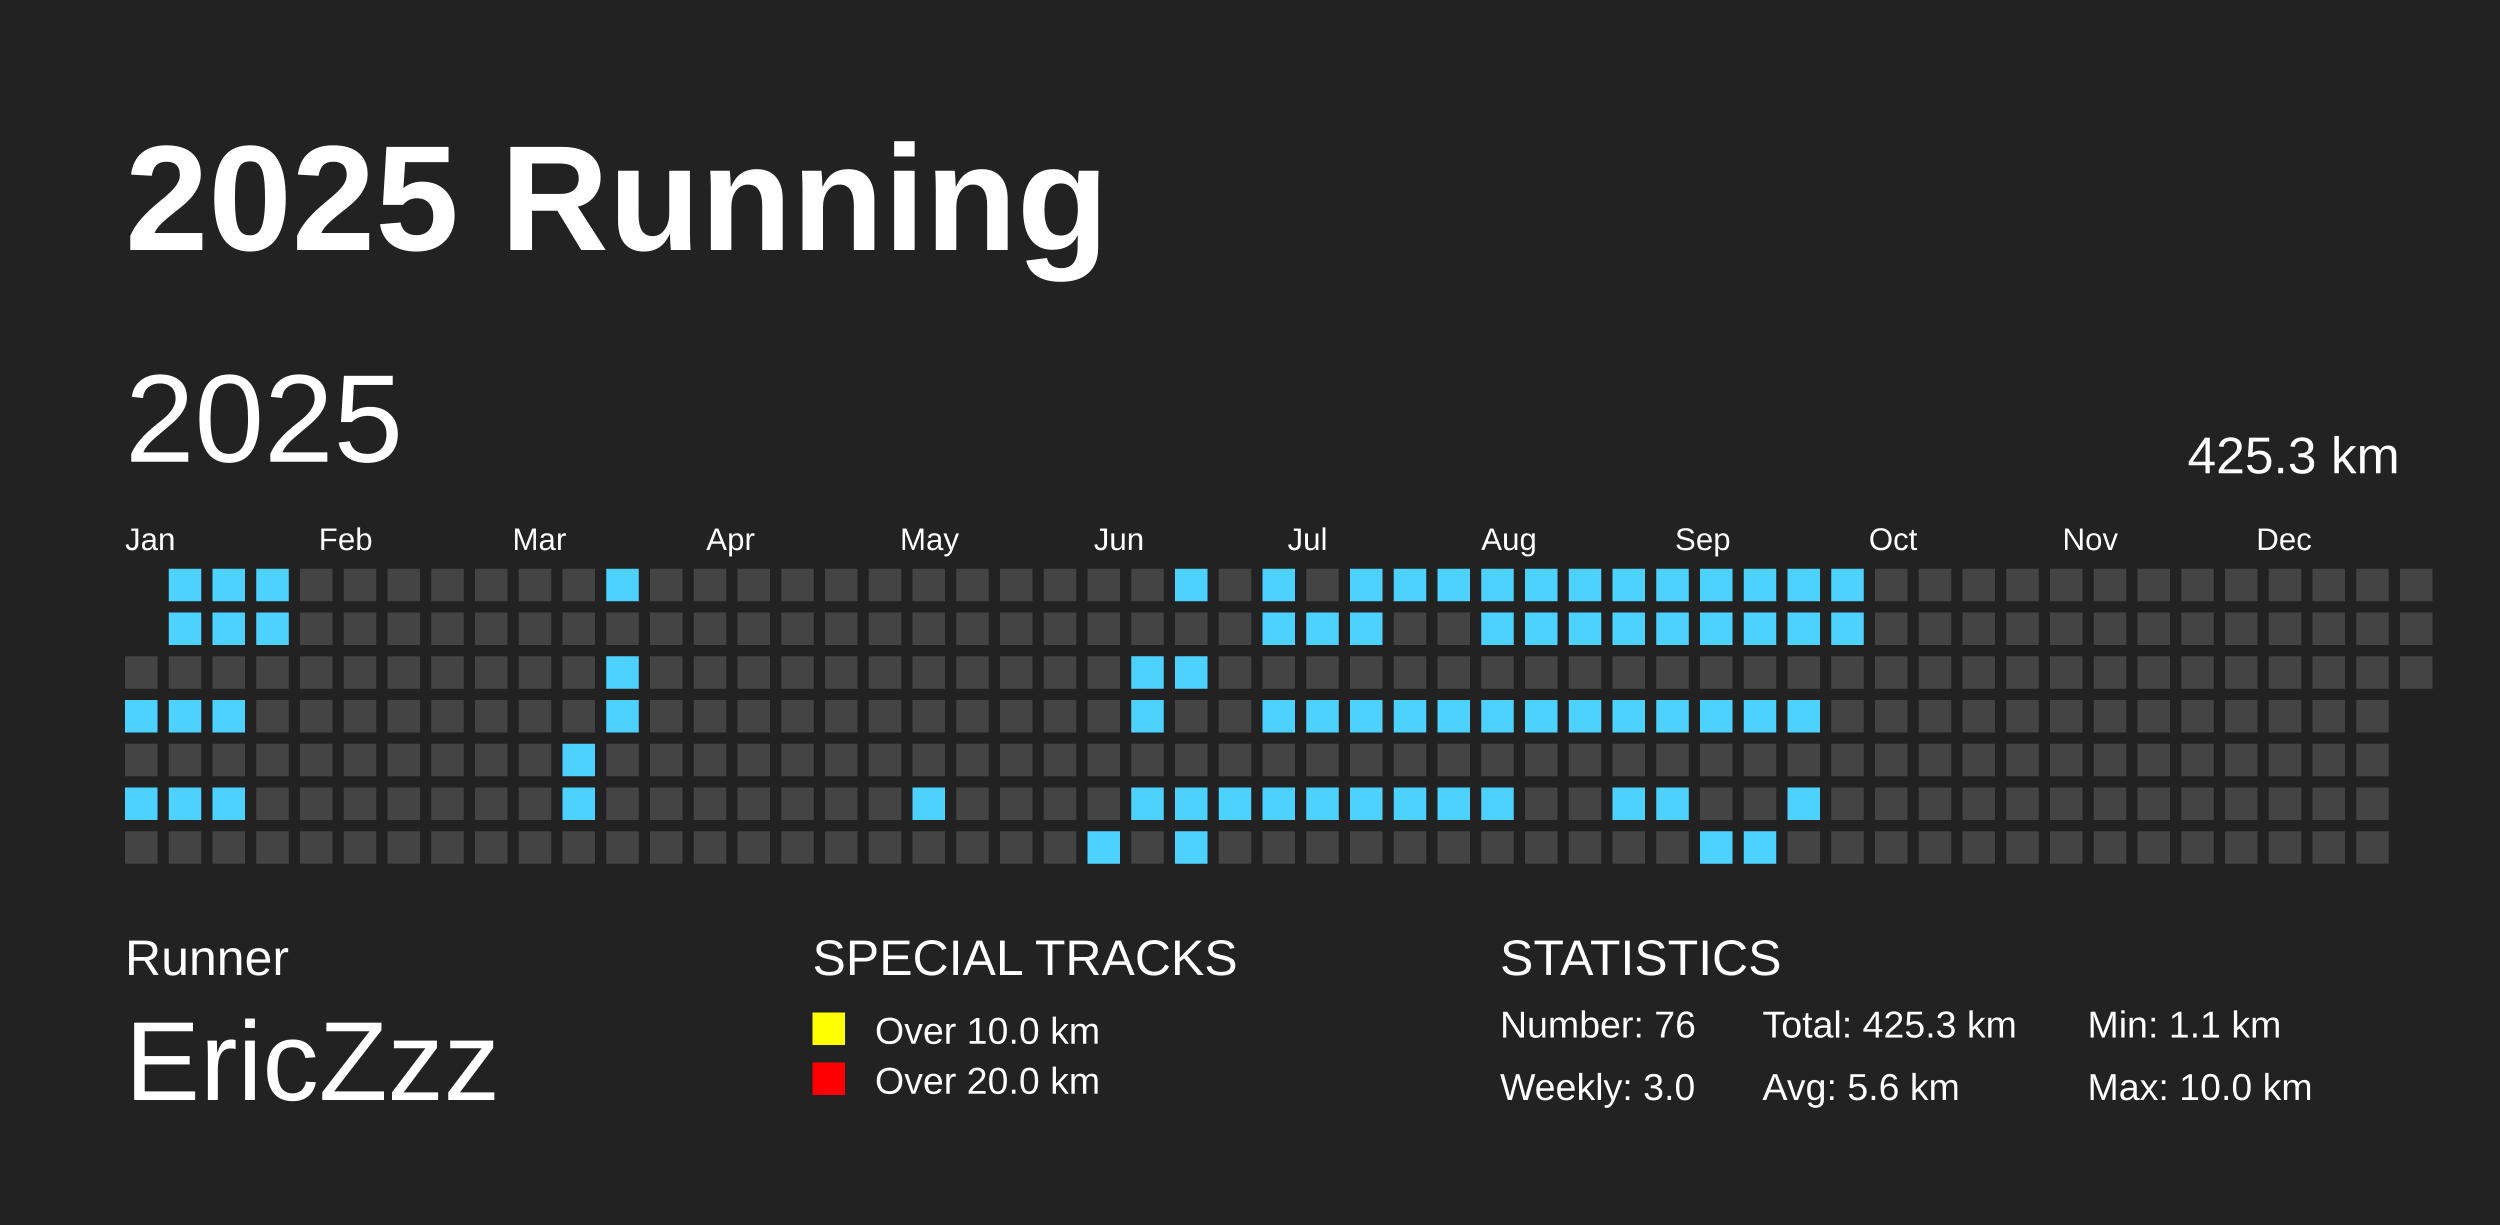
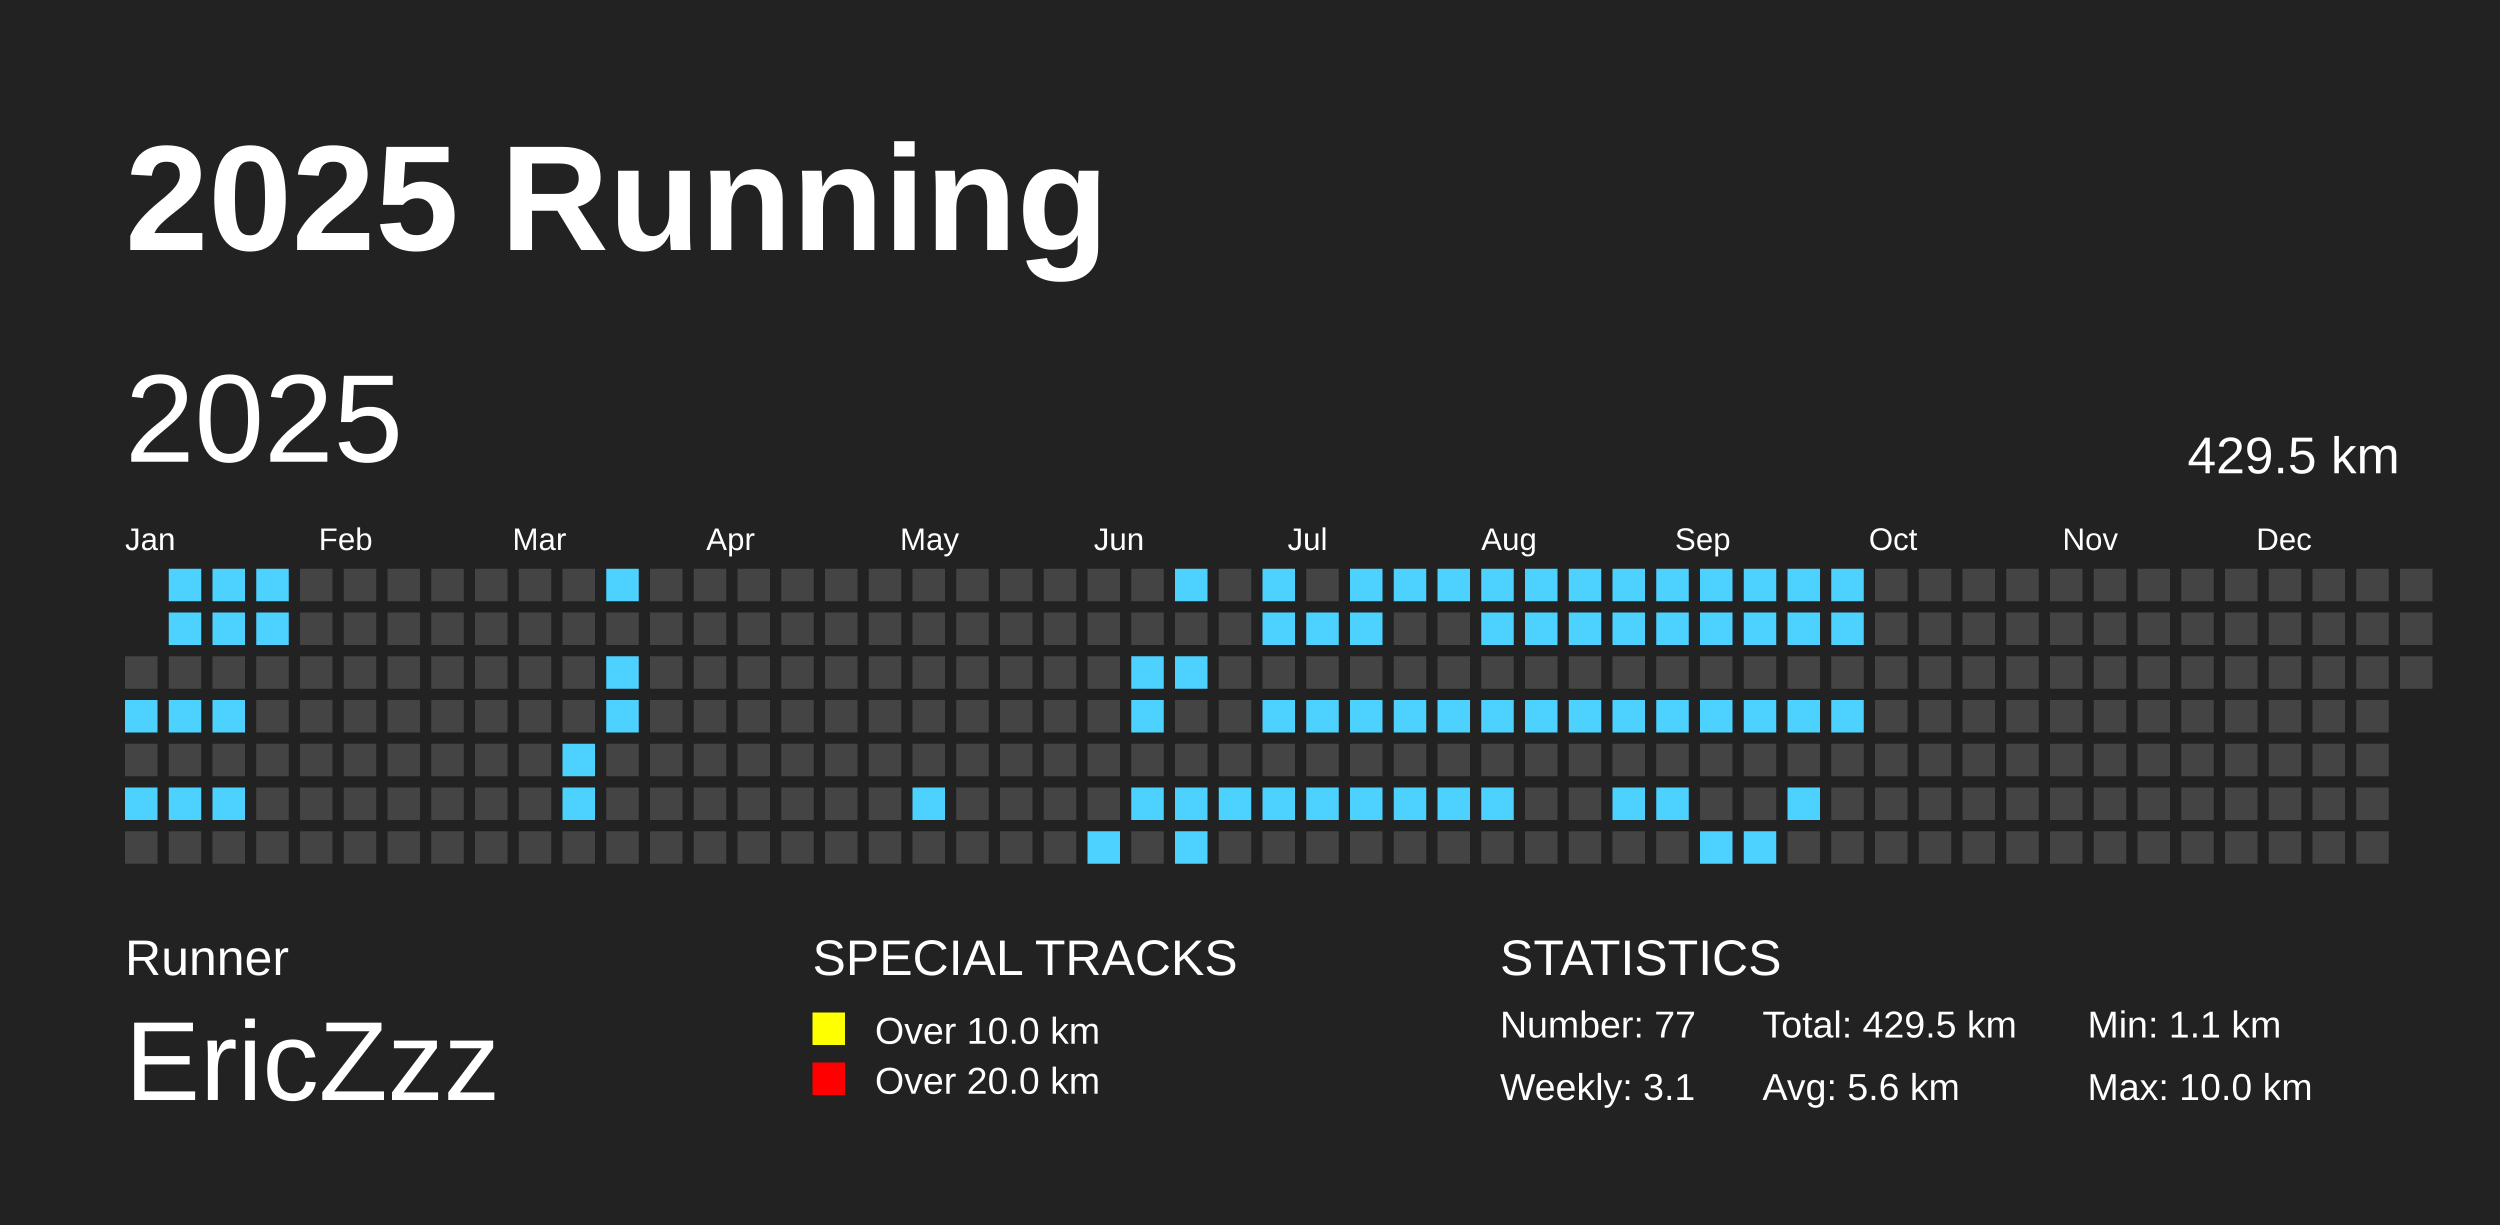
<svg xmlns="http://www.w3.org/2000/svg" baseProfile="full" height="98mm" version="1.1" viewBox="0,0,200,98" width="200mm">
  <defs />
  <rect fill="#222222" height="98" width="200" x="0" y="0" />
  <text fill="#FFFFFF" style="font-size:12px; font-family:Arial; font-weight:bold;" x="10" y="20">2025 Running</text>
  <text fill="#FFFFFF" style="font-size:4px; font-family:Arial" x="10" y="78">Runner</text>
  <text fill="#FFFFFF" style="font-size:9px; font-family:Arial" x="10" y="88">EricZzz</text>
  <text fill="#FFFFFF" style="font-size:4px; font-family:Arial" x="65" y="78">SPECIAL TRACKS</text>
  <rect fill="yellow" height="2.6" width="2.6" x="65" y="81" />
  <text fill="#FFFFFF" style="font-size:3px; font-family:Arial" x="70" y="83.5">Over 10.0 km</text>
  <rect fill="red" height="2.6" width="2.6" x="65" y="85" />
  <text fill="#FFFFFF" style="font-size:3px; font-family:Arial" x="70" y="87.5">Over 20.0 km</text>
  <text fill="#FFFFFF" style="font-size:4px; font-family:Arial" x="120" y="78">STATISTICS</text>
-   <text fill="#FFFFFF" style="font-size:3px; font-family:Arial" x="120" y="83">Number: 76</text>
-   <text fill="#FFFFFF" style="font-size:3px; font-family:Arial" x="120" y="88">Weekly: 3.0</text>
-   <text fill="#FFFFFF" style="font-size:3px; font-family:Arial" x="141" y="83">Total: 425.3 km</text>
+   <text fill="#FFFFFF" style="font-size:3px; font-family:Arial" x="120" y="83">Number: 77</text>
+   <text fill="#FFFFFF" style="font-size:3px; font-family:Arial" x="120" y="88">Weekly: 3.1</text>
+   <text fill="#FFFFFF" style="font-size:3px; font-family:Arial" x="141" y="83">Total: 429.5 km</text>
  <text fill="#FFFFFF" style="font-size:3px; font-family:Arial" x="141" y="88">Avg: 5.6 km</text>
  <text fill="#FFFFFF" style="font-size:3px; font-family:Arial" x="167" y="83">Min: 1.1 km</text>
  <text fill="#FFFFFF" style="font-size:3px; font-family:Arial" x="167" y="88">Max: 10.0 km</text>
  <text dominant-baseline="hanging" fill="#FFFFFF" style="font-size:10.0px; font-family:Arial;" x="10" y="30">2025</text>
-   <text dominant-baseline="hanging" fill="#FFFFFF" style="font-size:4.125px; font-family:Arial;" x="175" y="35">425.3 km</text>
+   <text dominant-baseline="hanging" fill="#FFFFFF" style="font-size:4.125px; font-family:Arial;" x="175" y="35">429.5 km</text>
  <text fill="#FFFFFF" style="font-size:2.5px; font-family:Arial" x="10.0" y="44">Jan</text>
  <text fill="#FFFFFF" style="font-size:2.5px; font-family:Arial" x="25.5" y="44">Feb</text>
  <text fill="#FFFFFF" style="font-size:2.5px; font-family:Arial" x="41.0" y="44">Mar</text>
  <text fill="#FFFFFF" style="font-size:2.5px; font-family:Arial" x="56.5" y="44">Apr</text>
  <text fill="#FFFFFF" style="font-size:2.5px; font-family:Arial" x="72.0" y="44">May</text>
  <text fill="#FFFFFF" style="font-size:2.5px; font-family:Arial" x="87.5" y="44">Jun</text>
  <text fill="#FFFFFF" style="font-size:2.5px; font-family:Arial" x="103.0" y="44">Jul</text>
  <text fill="#FFFFFF" style="font-size:2.5px; font-family:Arial" x="118.5" y="44">Aug</text>
  <text fill="#FFFFFF" style="font-size:2.5px; font-family:Arial" x="134.0" y="44">Sep</text>
  <text fill="#FFFFFF" style="font-size:2.5px; font-family:Arial" x="149.5" y="44">Oct</text>
  <text fill="#FFFFFF" style="font-size:2.5px; font-family:Arial" x="165.0" y="44">Nov</text>
  <text fill="#FFFFFF" style="font-size:2.5px; font-family:Arial" x="180.5" y="44">Dec</text>
  <rect fill="#444444" height="2.6" width="2.6" x="10.0" y="52.5" />
  <rect fill="#4DD2FF" height="2.6" width="2.6" x="10.0" y="56.0" />
  <rect fill="#444444" height="2.6" width="2.6" x="10.0" y="59.5" />
  <rect fill="#4DD2FF" height="2.6" width="2.6" x="10.0" y="63.0" />
  <rect fill="#444444" height="2.6" width="2.6" x="10.0" y="66.5" />
  <rect fill="#4DD2FF" height="2.6" width="2.6" x="13.5" y="45.5" />
  <rect fill="#4DD2FF" height="2.6" width="2.6" x="13.5" y="49.0" />
  <rect fill="#444444" height="2.6" width="2.6" x="13.5" y="52.5" />
  <rect fill="#4DD2FF" height="2.6" width="2.6" x="13.5" y="56.0" />
  <rect fill="#444444" height="2.6" width="2.6" x="13.5" y="59.5" />
  <rect fill="#4DD2FF" height="2.6" width="2.6" x="13.5" y="63.0" />
  <rect fill="#444444" height="2.6" width="2.6" x="13.5" y="66.5" />
  <rect fill="#4DD2FF" height="2.6" width="2.6" x="17.0" y="45.5" />
  <rect fill="#4DD2FF" height="2.6" width="2.6" x="17.0" y="49.0" />
  <rect fill="#444444" height="2.6" width="2.6" x="17.0" y="52.5" />
  <rect fill="#4DD2FF" height="2.6" width="2.6" x="17.0" y="56.0" />
  <rect fill="#444444" height="2.6" width="2.6" x="17.0" y="59.5" />
  <rect fill="#4DD2FF" height="2.6" width="2.6" x="17.0" y="63.0" />
  <rect fill="#444444" height="2.6" width="2.6" x="17.0" y="66.5" />
  <rect fill="#4DD2FF" height="2.6" width="2.6" x="20.5" y="45.5" />
  <rect fill="#4DD2FF" height="2.6" width="2.6" x="20.5" y="49.0" />
  <rect fill="#444444" height="2.6" width="2.6" x="20.5" y="52.5" />
  <rect fill="#444444" height="2.6" width="2.6" x="20.5" y="56.0" />
  <rect fill="#444444" height="2.6" width="2.6" x="20.5" y="59.5" />
  <rect fill="#444444" height="2.6" width="2.6" x="20.5" y="63.0" />
  <rect fill="#444444" height="2.6" width="2.6" x="20.5" y="66.5" />
  <rect fill="#444444" height="2.6" width="2.6" x="24.0" y="45.5" />
  <rect fill="#444444" height="2.6" width="2.6" x="24.0" y="49.0" />
  <rect fill="#444444" height="2.6" width="2.6" x="24.0" y="52.5" />
  <rect fill="#444444" height="2.6" width="2.6" x="24.0" y="56.0" />
  <rect fill="#444444" height="2.6" width="2.6" x="24.0" y="59.5" />
  <rect fill="#444444" height="2.6" width="2.6" x="24.0" y="63.0" />
  <rect fill="#444444" height="2.6" width="2.6" x="24.0" y="66.5" />
  <rect fill="#444444" height="2.6" width="2.6" x="27.5" y="45.5" />
  <rect fill="#444444" height="2.6" width="2.6" x="27.5" y="49.0" />
  <rect fill="#444444" height="2.6" width="2.6" x="27.5" y="52.5" />
  <rect fill="#444444" height="2.6" width="2.6" x="27.5" y="56.0" />
  <rect fill="#444444" height="2.6" width="2.6" x="27.5" y="59.5" />
  <rect fill="#444444" height="2.6" width="2.6" x="27.5" y="63.0" />
  <rect fill="#444444" height="2.6" width="2.6" x="27.5" y="66.5" />
  <rect fill="#444444" height="2.6" width="2.6" x="31.0" y="45.5" />
  <rect fill="#444444" height="2.6" width="2.6" x="31.0" y="49.0" />
  <rect fill="#444444" height="2.6" width="2.6" x="31.0" y="52.5" />
  <rect fill="#444444" height="2.6" width="2.6" x="31.0" y="56.0" />
  <rect fill="#444444" height="2.6" width="2.6" x="31.0" y="59.5" />
  <rect fill="#444444" height="2.6" width="2.6" x="31.0" y="63.0" />
  <rect fill="#444444" height="2.6" width="2.6" x="31.0" y="66.5" />
  <rect fill="#444444" height="2.6" width="2.6" x="34.5" y="45.5" />
  <rect fill="#444444" height="2.6" width="2.6" x="34.5" y="49.0" />
  <rect fill="#444444" height="2.6" width="2.6" x="34.5" y="52.5" />
  <rect fill="#444444" height="2.6" width="2.6" x="34.5" y="56.0" />
  <rect fill="#444444" height="2.6" width="2.6" x="34.5" y="59.5" />
  <rect fill="#444444" height="2.6" width="2.6" x="34.5" y="63.0" />
  <rect fill="#444444" height="2.6" width="2.6" x="34.5" y="66.5" />
  <rect fill="#444444" height="2.6" width="2.6" x="38.0" y="45.5" />
  <rect fill="#444444" height="2.6" width="2.6" x="38.0" y="49.0" />
  <rect fill="#444444" height="2.6" width="2.6" x="38.0" y="52.5" />
  <rect fill="#444444" height="2.6" width="2.6" x="38.0" y="56.0" />
  <rect fill="#444444" height="2.6" width="2.6" x="38.0" y="59.5" />
  <rect fill="#444444" height="2.6" width="2.6" x="38.0" y="63.0" />
  <rect fill="#444444" height="2.6" width="2.6" x="38.0" y="66.5" />
  <rect fill="#444444" height="2.6" width="2.6" x="41.5" y="45.5" />
  <rect fill="#444444" height="2.6" width="2.6" x="41.5" y="49.0" />
  <rect fill="#444444" height="2.6" width="2.6" x="41.5" y="52.5" />
  <rect fill="#444444" height="2.6" width="2.6" x="41.5" y="56.0" />
  <rect fill="#444444" height="2.6" width="2.6" x="41.5" y="59.5" />
  <rect fill="#444444" height="2.6" width="2.6" x="41.5" y="63.0" />
  <rect fill="#444444" height="2.6" width="2.6" x="41.5" y="66.5" />
  <rect fill="#444444" height="2.6" width="2.6" x="45.0" y="45.5" />
  <rect fill="#444444" height="2.6" width="2.6" x="45.0" y="49.0" />
  <rect fill="#444444" height="2.6" width="2.6" x="45.0" y="52.5" />
  <rect fill="#444444" height="2.6" width="2.6" x="45.0" y="56.0" />
  <rect fill="#4DD2FF" height="2.6" width="2.6" x="45.0" y="59.5" />
  <rect fill="#4DD2FF" height="2.6" width="2.6" x="45.0" y="63.0" />
  <rect fill="#444444" height="2.6" width="2.6" x="45.0" y="66.5" />
  <rect fill="#4DD2FF" height="2.6" width="2.6" x="48.5" y="45.5" />
  <rect fill="#444444" height="2.6" width="2.6" x="48.5" y="49.0" />
  <rect fill="#4DD2FF" height="2.6" width="2.6" x="48.5" y="52.5" />
  <rect fill="#4DD2FF" height="2.6" width="2.6" x="48.5" y="56.0" />
  <rect fill="#444444" height="2.6" width="2.6" x="48.5" y="59.5" />
  <rect fill="#444444" height="2.6" width="2.6" x="48.5" y="63.0" />
  <rect fill="#444444" height="2.6" width="2.6" x="48.5" y="66.5" />
  <rect fill="#444444" height="2.6" width="2.6" x="52.0" y="45.5" />
  <rect fill="#444444" height="2.6" width="2.6" x="52.0" y="49.0" />
  <rect fill="#444444" height="2.6" width="2.6" x="52.0" y="52.5" />
  <rect fill="#444444" height="2.6" width="2.6" x="52.0" y="56.0" />
  <rect fill="#444444" height="2.6" width="2.6" x="52.0" y="59.5" />
  <rect fill="#444444" height="2.6" width="2.6" x="52.0" y="63.0" />
  <rect fill="#444444" height="2.6" width="2.6" x="52.0" y="66.5" />
  <rect fill="#444444" height="2.6" width="2.6" x="55.5" y="45.5" />
  <rect fill="#444444" height="2.6" width="2.6" x="55.5" y="49.0" />
  <rect fill="#444444" height="2.6" width="2.6" x="55.5" y="52.5" />
  <rect fill="#444444" height="2.6" width="2.6" x="55.5" y="56.0" />
  <rect fill="#444444" height="2.6" width="2.6" x="55.5" y="59.5" />
  <rect fill="#444444" height="2.6" width="2.6" x="55.5" y="63.0" />
  <rect fill="#444444" height="2.6" width="2.6" x="55.5" y="66.5" />
  <rect fill="#444444" height="2.6" width="2.6" x="59.0" y="45.5" />
  <rect fill="#444444" height="2.6" width="2.6" x="59.0" y="49.0" />
  <rect fill="#444444" height="2.6" width="2.6" x="59.0" y="52.5" />
  <rect fill="#444444" height="2.6" width="2.6" x="59.0" y="56.0" />
  <rect fill="#444444" height="2.6" width="2.6" x="59.0" y="59.5" />
  <rect fill="#444444" height="2.6" width="2.6" x="59.0" y="63.0" />
  <rect fill="#444444" height="2.6" width="2.6" x="59.0" y="66.5" />
  <rect fill="#444444" height="2.6" width="2.6" x="62.5" y="45.5" />
  <rect fill="#444444" height="2.6" width="2.6" x="62.5" y="49.0" />
  <rect fill="#444444" height="2.6" width="2.6" x="62.5" y="52.5" />
  <rect fill="#444444" height="2.6" width="2.6" x="62.5" y="56.0" />
  <rect fill="#444444" height="2.6" width="2.6" x="62.5" y="59.5" />
  <rect fill="#444444" height="2.6" width="2.6" x="62.5" y="63.0" />
  <rect fill="#444444" height="2.6" width="2.6" x="62.5" y="66.5" />
  <rect fill="#444444" height="2.6" width="2.6" x="66.0" y="45.5" />
  <rect fill="#444444" height="2.6" width="2.6" x="66.0" y="49.0" />
  <rect fill="#444444" height="2.6" width="2.6" x="66.0" y="52.5" />
  <rect fill="#444444" height="2.6" width="2.6" x="66.0" y="56.0" />
  <rect fill="#444444" height="2.6" width="2.6" x="66.0" y="59.5" />
  <rect fill="#444444" height="2.6" width="2.6" x="66.0" y="63.0" />
  <rect fill="#444444" height="2.6" width="2.6" x="66.0" y="66.5" />
  <rect fill="#444444" height="2.6" width="2.6" x="69.5" y="45.5" />
  <rect fill="#444444" height="2.6" width="2.6" x="69.5" y="49.0" />
  <rect fill="#444444" height="2.6" width="2.6" x="69.5" y="52.5" />
  <rect fill="#444444" height="2.6" width="2.6" x="69.5" y="56.0" />
  <rect fill="#444444" height="2.6" width="2.6" x="69.5" y="59.5" />
  <rect fill="#444444" height="2.6" width="2.6" x="69.5" y="63.0" />
  <rect fill="#444444" height="2.6" width="2.6" x="69.5" y="66.5" />
  <rect fill="#444444" height="2.6" width="2.6" x="73.0" y="45.5" />
  <rect fill="#444444" height="2.6" width="2.6" x="73.0" y="49.0" />
  <rect fill="#444444" height="2.6" width="2.6" x="73.0" y="52.5" />
  <rect fill="#444444" height="2.6" width="2.6" x="73.0" y="56.0" />
  <rect fill="#444444" height="2.6" width="2.6" x="73.0" y="59.5" />
  <rect fill="#4DD2FF" height="2.6" width="2.6" x="73.0" y="63.0" />
  <rect fill="#444444" height="2.6" width="2.6" x="73.0" y="66.5" />
  <rect fill="#444444" height="2.6" width="2.6" x="76.5" y="45.5" />
  <rect fill="#444444" height="2.6" width="2.6" x="76.5" y="49.0" />
  <rect fill="#444444" height="2.6" width="2.6" x="76.5" y="52.5" />
  <rect fill="#444444" height="2.6" width="2.6" x="76.5" y="56.0" />
  <rect fill="#444444" height="2.6" width="2.6" x="76.5" y="59.5" />
  <rect fill="#444444" height="2.6" width="2.6" x="76.5" y="63.0" />
  <rect fill="#444444" height="2.6" width="2.6" x="76.5" y="66.5" />
  <rect fill="#444444" height="2.6" width="2.6" x="80.0" y="45.5" />
  <rect fill="#444444" height="2.6" width="2.6" x="80.0" y="49.0" />
  <rect fill="#444444" height="2.6" width="2.6" x="80.0" y="52.5" />
  <rect fill="#444444" height="2.6" width="2.6" x="80.0" y="56.0" />
  <rect fill="#444444" height="2.6" width="2.6" x="80.0" y="59.5" />
  <rect fill="#444444" height="2.6" width="2.6" x="80.0" y="63.0" />
  <rect fill="#444444" height="2.6" width="2.6" x="80.0" y="66.5" />
  <rect fill="#444444" height="2.6" width="2.6" x="83.5" y="45.5" />
  <rect fill="#444444" height="2.6" width="2.6" x="83.5" y="49.0" />
  <rect fill="#444444" height="2.6" width="2.6" x="83.5" y="52.5" />
  <rect fill="#444444" height="2.6" width="2.6" x="83.5" y="56.0" />
  <rect fill="#444444" height="2.6" width="2.6" x="83.5" y="59.5" />
  <rect fill="#444444" height="2.6" width="2.6" x="83.5" y="63.0" />
  <rect fill="#444444" height="2.6" width="2.6" x="83.5" y="66.5" />
  <rect fill="#444444" height="2.6" width="2.6" x="87.0" y="45.5" />
  <rect fill="#444444" height="2.6" width="2.6" x="87.0" y="49.0" />
  <rect fill="#444444" height="2.6" width="2.6" x="87.0" y="52.5" />
  <rect fill="#444444" height="2.6" width="2.6" x="87.0" y="56.0" />
  <rect fill="#444444" height="2.6" width="2.6" x="87.0" y="59.5" />
  <rect fill="#444444" height="2.6" width="2.6" x="87.0" y="63.0" />
  <rect fill="#4DD2FF" height="2.6" width="2.6" x="87.0" y="66.5" />
  <rect fill="#444444" height="2.6" width="2.6" x="90.5" y="45.5" />
  <rect fill="#444444" height="2.6" width="2.6" x="90.5" y="49.0" />
  <rect fill="#4DD2FF" height="2.6" width="2.6" x="90.5" y="52.5" />
  <rect fill="#4DD2FF" height="2.6" width="2.6" x="90.5" y="56.0" />
  <rect fill="#444444" height="2.6" width="2.6" x="90.5" y="59.5" />
  <rect fill="#4DD2FF" height="2.6" width="2.6" x="90.5" y="63.0" />
  <rect fill="#444444" height="2.6" width="2.6" x="90.5" y="66.5" />
  <rect fill="#4DD2FF" height="2.6" width="2.6" x="94.0" y="45.5" />
  <rect fill="#444444" height="2.6" width="2.6" x="94.0" y="49.0" />
  <rect fill="#4DD2FF" height="2.6" width="2.6" x="94.0" y="52.5" />
  <rect fill="#444444" height="2.6" width="2.6" x="94.0" y="56.0" />
  <rect fill="#444444" height="2.6" width="2.6" x="94.0" y="59.5" />
  <rect fill="#4DD2FF" height="2.6" width="2.6" x="94.0" y="63.0" />
  <rect fill="#4DD2FF" height="2.6" width="2.6" x="94.0" y="66.5" />
  <rect fill="#444444" height="2.6" width="2.6" x="97.5" y="45.5" />
  <rect fill="#444444" height="2.6" width="2.6" x="97.5" y="49.0" />
  <rect fill="#444444" height="2.6" width="2.6" x="97.5" y="52.5" />
  <rect fill="#444444" height="2.6" width="2.6" x="97.5" y="56.0" />
  <rect fill="#444444" height="2.6" width="2.6" x="97.5" y="59.5" />
  <rect fill="#4DD2FF" height="2.6" width="2.6" x="97.5" y="63.0" />
  <rect fill="#444444" height="2.6" width="2.6" x="97.5" y="66.5" />
  <rect fill="#4DD2FF" height="2.6" width="2.6" x="101.0" y="45.5" />
  <rect fill="#4DD2FF" height="2.6" width="2.6" x="101.0" y="49.0" />
  <rect fill="#444444" height="2.6" width="2.6" x="101.0" y="52.5" />
  <rect fill="#4DD2FF" height="2.6" width="2.6" x="101.0" y="56.0" />
  <rect fill="#444444" height="2.6" width="2.6" x="101.0" y="59.5" />
  <rect fill="#4DD2FF" height="2.6" width="2.6" x="101.0" y="63.0" />
  <rect fill="#444444" height="2.6" width="2.6" x="101.0" y="66.5" />
  <rect fill="#444444" height="2.6" width="2.6" x="104.5" y="45.5" />
  <rect fill="#4DD2FF" height="2.6" width="2.6" x="104.5" y="49.0" />
  <rect fill="#444444" height="2.6" width="2.6" x="104.5" y="52.5" />
  <rect fill="#4DD2FF" height="2.6" width="2.6" x="104.5" y="56.0" />
  <rect fill="#444444" height="2.6" width="2.6" x="104.5" y="59.5" />
  <rect fill="#4DD2FF" height="2.6" width="2.6" x="104.5" y="63.0" />
  <rect fill="#444444" height="2.6" width="2.6" x="104.5" y="66.5" />
  <rect fill="#4DD2FF" height="2.6" width="2.6" x="108.0" y="45.5" />
  <rect fill="#4DD2FF" height="2.6" width="2.6" x="108.0" y="49.0" />
  <rect fill="#444444" height="2.6" width="2.6" x="108.0" y="52.5" />
  <rect fill="#4DD2FF" height="2.6" width="2.6" x="108.0" y="56.0" />
  <rect fill="#444444" height="2.6" width="2.6" x="108.0" y="59.5" />
  <rect fill="#4DD2FF" height="2.6" width="2.6" x="108.0" y="63.0" />
  <rect fill="#444444" height="2.6" width="2.6" x="108.0" y="66.5" />
  <rect fill="#4DD2FF" height="2.6" width="2.6" x="111.5" y="45.5" />
  <rect fill="#444444" height="2.6" width="2.6" x="111.5" y="49.0" />
  <rect fill="#444444" height="2.6" width="2.6" x="111.5" y="52.5" />
  <rect fill="#4DD2FF" height="2.6" width="2.6" x="111.5" y="56.0" />
  <rect fill="#444444" height="2.6" width="2.6" x="111.5" y="59.5" />
  <rect fill="#4DD2FF" height="2.6" width="2.6" x="111.5" y="63.0" />
  <rect fill="#444444" height="2.6" width="2.6" x="111.5" y="66.5" />
  <rect fill="#4DD2FF" height="2.6" width="2.6" x="115.0" y="45.5" />
  <rect fill="#444444" height="2.6" width="2.6" x="115.0" y="49.0" />
  <rect fill="#444444" height="2.6" width="2.6" x="115.0" y="52.5" />
  <rect fill="#4DD2FF" height="2.6" width="2.6" x="115.0" y="56.0" />
  <rect fill="#444444" height="2.6" width="2.6" x="115.0" y="59.5" />
  <rect fill="#4DD2FF" height="2.6" width="2.6" x="115.0" y="63.0" />
  <rect fill="#444444" height="2.6" width="2.6" x="115.0" y="66.5" />
  <rect fill="#4DD2FF" height="2.6" width="2.6" x="118.5" y="45.5" />
  <rect fill="#4DD2FF" height="2.6" width="2.6" x="118.5" y="49.0" />
  <rect fill="#444444" height="2.6" width="2.6" x="118.5" y="52.5" />
  <rect fill="#4DD2FF" height="2.6" width="2.6" x="118.5" y="56.0" />
  <rect fill="#444444" height="2.6" width="2.6" x="118.5" y="59.5" />
  <rect fill="#4DD2FF" height="2.6" width="2.6" x="118.5" y="63.0" />
  <rect fill="#444444" height="2.6" width="2.6" x="118.5" y="66.5" />
  <rect fill="#4DD2FF" height="2.6" width="2.6" x="122.0" y="45.5" />
  <rect fill="#4DD2FF" height="2.6" width="2.6" x="122.0" y="49.0" />
  <rect fill="#444444" height="2.6" width="2.6" x="122.0" y="52.5" />
  <rect fill="#4DD2FF" height="2.6" width="2.6" x="122.0" y="56.0" />
  <rect fill="#444444" height="2.6" width="2.6" x="122.0" y="59.5" />
  <rect fill="#444444" height="2.6" width="2.6" x="122.0" y="63.0" />
  <rect fill="#444444" height="2.6" width="2.6" x="122.0" y="66.5" />
  <rect fill="#4DD2FF" height="2.6" width="2.6" x="125.5" y="45.5" />
  <rect fill="#4DD2FF" height="2.6" width="2.6" x="125.5" y="49.0" />
  <rect fill="#444444" height="2.6" width="2.6" x="125.5" y="52.5" />
  <rect fill="#4DD2FF" height="2.6" width="2.6" x="125.5" y="56.0" />
  <rect fill="#444444" height="2.6" width="2.6" x="125.5" y="59.5" />
  <rect fill="#444444" height="2.6" width="2.6" x="125.5" y="63.0" />
  <rect fill="#444444" height="2.6" width="2.6" x="125.5" y="66.5" />
  <rect fill="#4DD2FF" height="2.6" width="2.6" x="129.0" y="45.5" />
  <rect fill="#4DD2FF" height="2.6" width="2.6" x="129.0" y="49.0" />
  <rect fill="#444444" height="2.6" width="2.6" x="129.0" y="52.5" />
  <rect fill="#4DD2FF" height="2.6" width="2.6" x="129.0" y="56.0" />
  <rect fill="#444444" height="2.6" width="2.6" x="129.0" y="59.5" />
  <rect fill="#4DD2FF" height="2.6" width="2.6" x="129.0" y="63.0" />
  <rect fill="#444444" height="2.6" width="2.6" x="129.0" y="66.5" />
  <rect fill="#4DD2FF" height="2.6" width="2.6" x="132.5" y="45.5" />
  <rect fill="#4DD2FF" height="2.6" width="2.6" x="132.5" y="49.0" />
  <rect fill="#444444" height="2.6" width="2.6" x="132.5" y="52.5" />
  <rect fill="#4DD2FF" height="2.6" width="2.6" x="132.5" y="56.0" />
  <rect fill="#444444" height="2.6" width="2.6" x="132.5" y="59.5" />
  <rect fill="#4DD2FF" height="2.6" width="2.6" x="132.5" y="63.0" />
  <rect fill="#444444" height="2.6" width="2.6" x="132.5" y="66.5" />
  <rect fill="#4DD2FF" height="2.6" width="2.6" x="136.0" y="45.5" />
  <rect fill="#4DD2FF" height="2.6" width="2.6" x="136.0" y="49.0" />
  <rect fill="#444444" height="2.6" width="2.6" x="136.0" y="52.5" />
  <rect fill="#4DD2FF" height="2.6" width="2.6" x="136.0" y="56.0" />
  <rect fill="#444444" height="2.6" width="2.6" x="136.0" y="59.5" />
  <rect fill="#444444" height="2.6" width="2.6" x="136.0" y="63.0" />
  <rect fill="#4DD2FF" height="2.6" width="2.6" x="136.0" y="66.5" />
  <rect fill="#4DD2FF" height="2.6" width="2.6" x="139.5" y="45.5" />
  <rect fill="#4DD2FF" height="2.6" width="2.6" x="139.5" y="49.0" />
  <rect fill="#444444" height="2.6" width="2.6" x="139.5" y="52.5" />
  <rect fill="#4DD2FF" height="2.6" width="2.6" x="139.5" y="56.0" />
  <rect fill="#444444" height="2.6" width="2.6" x="139.5" y="59.5" />
  <rect fill="#444444" height="2.6" width="2.6" x="139.5" y="63.0" />
  <rect fill="#4DD2FF" height="2.6" width="2.6" x="139.5" y="66.5" />
  <rect fill="#4DD2FF" height="2.6" width="2.6" x="143.0" y="45.5" />
  <rect fill="#4DD2FF" height="2.6" width="2.6" x="143.0" y="49.0" />
  <rect fill="#444444" height="2.6" width="2.6" x="143.0" y="52.5" />
  <rect fill="#4DD2FF" height="2.6" width="2.6" x="143.0" y="56.0" />
  <rect fill="#444444" height="2.6" width="2.6" x="143.0" y="59.5" />
  <rect fill="#4DD2FF" height="2.6" width="2.6" x="143.0" y="63.0" />
  <rect fill="#444444" height="2.6" width="2.6" x="143.0" y="66.5" />
  <rect fill="#4DD2FF" height="2.6" width="2.6" x="146.5" y="45.5" />
  <rect fill="#4DD2FF" height="2.6" width="2.6" x="146.5" y="49.0" />
  <rect fill="#444444" height="2.6" width="2.6" x="146.5" y="52.5" />
-   <rect fill="#444444" height="2.6" width="2.6" x="146.5" y="56.0" />
+   <rect fill="#4DD2FF" height="2.6" width="2.6" x="146.5" y="56.0" />
  <rect fill="#444444" height="2.6" width="2.6" x="146.5" y="59.5" />
  <rect fill="#444444" height="2.6" width="2.6" x="146.5" y="63.0" />
  <rect fill="#444444" height="2.6" width="2.6" x="146.5" y="66.5" />
  <rect fill="#444444" height="2.6" width="2.6" x="150.0" y="45.5" />
  <rect fill="#444444" height="2.6" width="2.6" x="150.0" y="49.0" />
  <rect fill="#444444" height="2.6" width="2.6" x="150.0" y="52.5" />
  <rect fill="#444444" height="2.6" width="2.6" x="150.0" y="56.0" />
  <rect fill="#444444" height="2.6" width="2.6" x="150.0" y="59.5" />
  <rect fill="#444444" height="2.6" width="2.6" x="150.0" y="63.0" />
  <rect fill="#444444" height="2.6" width="2.6" x="150.0" y="66.5" />
  <rect fill="#444444" height="2.6" width="2.6" x="153.5" y="45.5" />
  <rect fill="#444444" height="2.6" width="2.6" x="153.5" y="49.0" />
  <rect fill="#444444" height="2.6" width="2.6" x="153.5" y="52.5" />
  <rect fill="#444444" height="2.6" width="2.6" x="153.5" y="56.0" />
  <rect fill="#444444" height="2.6" width="2.6" x="153.5" y="59.5" />
  <rect fill="#444444" height="2.6" width="2.6" x="153.5" y="63.0" />
  <rect fill="#444444" height="2.6" width="2.6" x="153.5" y="66.5" />
  <rect fill="#444444" height="2.6" width="2.6" x="157.0" y="45.5" />
  <rect fill="#444444" height="2.6" width="2.6" x="157.0" y="49.0" />
  <rect fill="#444444" height="2.6" width="2.6" x="157.0" y="52.5" />
  <rect fill="#444444" height="2.6" width="2.6" x="157.0" y="56.0" />
  <rect fill="#444444" height="2.6" width="2.6" x="157.0" y="59.5" />
  <rect fill="#444444" height="2.6" width="2.6" x="157.0" y="63.0" />
  <rect fill="#444444" height="2.6" width="2.6" x="157.0" y="66.5" />
  <rect fill="#444444" height="2.6" width="2.6" x="160.5" y="45.5" />
  <rect fill="#444444" height="2.6" width="2.6" x="160.5" y="49.0" />
  <rect fill="#444444" height="2.6" width="2.6" x="160.5" y="52.5" />
  <rect fill="#444444" height="2.6" width="2.6" x="160.5" y="56.0" />
  <rect fill="#444444" height="2.6" width="2.6" x="160.5" y="59.5" />
  <rect fill="#444444" height="2.6" width="2.6" x="160.5" y="63.0" />
  <rect fill="#444444" height="2.6" width="2.6" x="160.5" y="66.5" />
  <rect fill="#444444" height="2.6" width="2.6" x="164.0" y="45.5" />
  <rect fill="#444444" height="2.6" width="2.6" x="164.0" y="49.0" />
  <rect fill="#444444" height="2.6" width="2.6" x="164.0" y="52.5" />
  <rect fill="#444444" height="2.6" width="2.6" x="164.0" y="56.0" />
  <rect fill="#444444" height="2.6" width="2.6" x="164.0" y="59.5" />
  <rect fill="#444444" height="2.6" width="2.6" x="164.0" y="63.0" />
  <rect fill="#444444" height="2.6" width="2.6" x="164.0" y="66.5" />
  <rect fill="#444444" height="2.6" width="2.6" x="167.5" y="45.5" />
  <rect fill="#444444" height="2.6" width="2.6" x="167.5" y="49.0" />
  <rect fill="#444444" height="2.6" width="2.6" x="167.5" y="52.5" />
  <rect fill="#444444" height="2.6" width="2.6" x="167.5" y="56.0" />
  <rect fill="#444444" height="2.6" width="2.6" x="167.5" y="59.5" />
  <rect fill="#444444" height="2.6" width="2.6" x="167.5" y="63.0" />
  <rect fill="#444444" height="2.6" width="2.6" x="167.5" y="66.5" />
  <rect fill="#444444" height="2.6" width="2.6" x="171.0" y="45.5" />
  <rect fill="#444444" height="2.6" width="2.6" x="171.0" y="49.0" />
  <rect fill="#444444" height="2.6" width="2.6" x="171.0" y="52.5" />
  <rect fill="#444444" height="2.6" width="2.6" x="171.0" y="56.0" />
  <rect fill="#444444" height="2.6" width="2.6" x="171.0" y="59.5" />
  <rect fill="#444444" height="2.6" width="2.6" x="171.0" y="63.0" />
  <rect fill="#444444" height="2.6" width="2.6" x="171.0" y="66.5" />
  <rect fill="#444444" height="2.6" width="2.6" x="174.5" y="45.5" />
  <rect fill="#444444" height="2.6" width="2.6" x="174.5" y="49.0" />
  <rect fill="#444444" height="2.6" width="2.6" x="174.5" y="52.5" />
  <rect fill="#444444" height="2.6" width="2.6" x="174.5" y="56.0" />
  <rect fill="#444444" height="2.6" width="2.6" x="174.5" y="59.5" />
  <rect fill="#444444" height="2.6" width="2.6" x="174.5" y="63.0" />
  <rect fill="#444444" height="2.6" width="2.6" x="174.5" y="66.5" />
  <rect fill="#444444" height="2.6" width="2.6" x="178.0" y="45.5" />
  <rect fill="#444444" height="2.6" width="2.6" x="178.0" y="49.0" />
  <rect fill="#444444" height="2.6" width="2.6" x="178.0" y="52.5" />
  <rect fill="#444444" height="2.6" width="2.6" x="178.0" y="56.0" />
  <rect fill="#444444" height="2.6" width="2.6" x="178.0" y="59.5" />
  <rect fill="#444444" height="2.6" width="2.6" x="178.0" y="63.0" />
  <rect fill="#444444" height="2.6" width="2.6" x="178.0" y="66.5" />
  <rect fill="#444444" height="2.6" width="2.6" x="181.5" y="45.5" />
  <rect fill="#444444" height="2.6" width="2.6" x="181.5" y="49.0" />
  <rect fill="#444444" height="2.6" width="2.6" x="181.5" y="52.5" />
  <rect fill="#444444" height="2.6" width="2.6" x="181.5" y="56.0" />
  <rect fill="#444444" height="2.6" width="2.6" x="181.5" y="59.5" />
  <rect fill="#444444" height="2.6" width="2.6" x="181.5" y="63.0" />
  <rect fill="#444444" height="2.6" width="2.6" x="181.5" y="66.5" />
  <rect fill="#444444" height="2.6" width="2.6" x="185.0" y="45.5" />
  <rect fill="#444444" height="2.6" width="2.6" x="185.0" y="49.0" />
  <rect fill="#444444" height="2.6" width="2.6" x="185.0" y="52.5" />
  <rect fill="#444444" height="2.6" width="2.6" x="185.0" y="56.0" />
  <rect fill="#444444" height="2.6" width="2.6" x="185.0" y="59.5" />
  <rect fill="#444444" height="2.6" width="2.6" x="185.0" y="63.0" />
  <rect fill="#444444" height="2.6" width="2.6" x="185.0" y="66.5" />
  <rect fill="#444444" height="2.6" width="2.6" x="188.5" y="45.5" />
  <rect fill="#444444" height="2.6" width="2.6" x="188.5" y="49.0" />
  <rect fill="#444444" height="2.6" width="2.6" x="188.5" y="52.5" />
  <rect fill="#444444" height="2.6" width="2.6" x="188.5" y="56.0" />
  <rect fill="#444444" height="2.6" width="2.6" x="188.5" y="59.5" />
  <rect fill="#444444" height="2.6" width="2.6" x="188.5" y="63.0" />
  <rect fill="#444444" height="2.6" width="2.6" x="188.5" y="66.5" />
  <rect fill="#444444" height="2.6" width="2.6" x="192.0" y="45.5" />
  <rect fill="#444444" height="2.6" width="2.6" x="192.0" y="49.0" />
  <rect fill="#444444" height="2.6" width="2.6" x="192.0" y="52.5" />
</svg>
